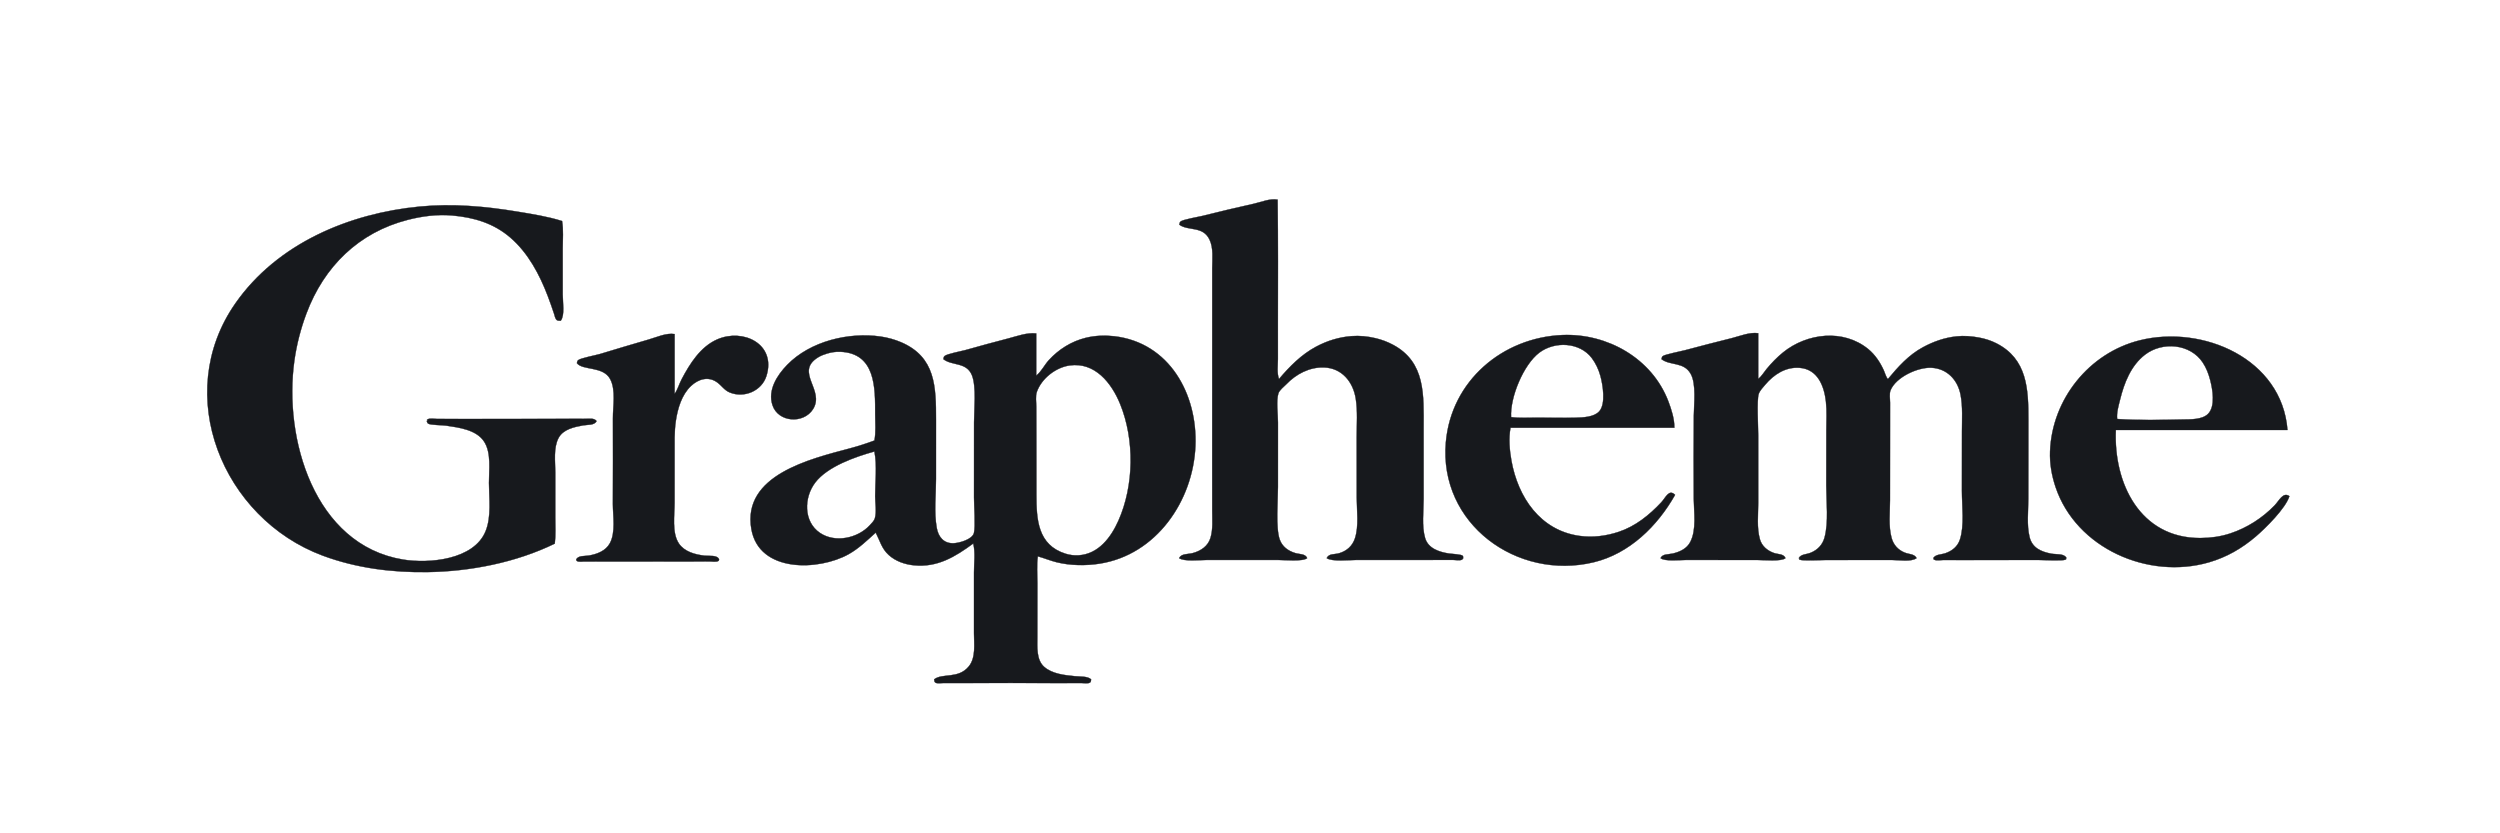
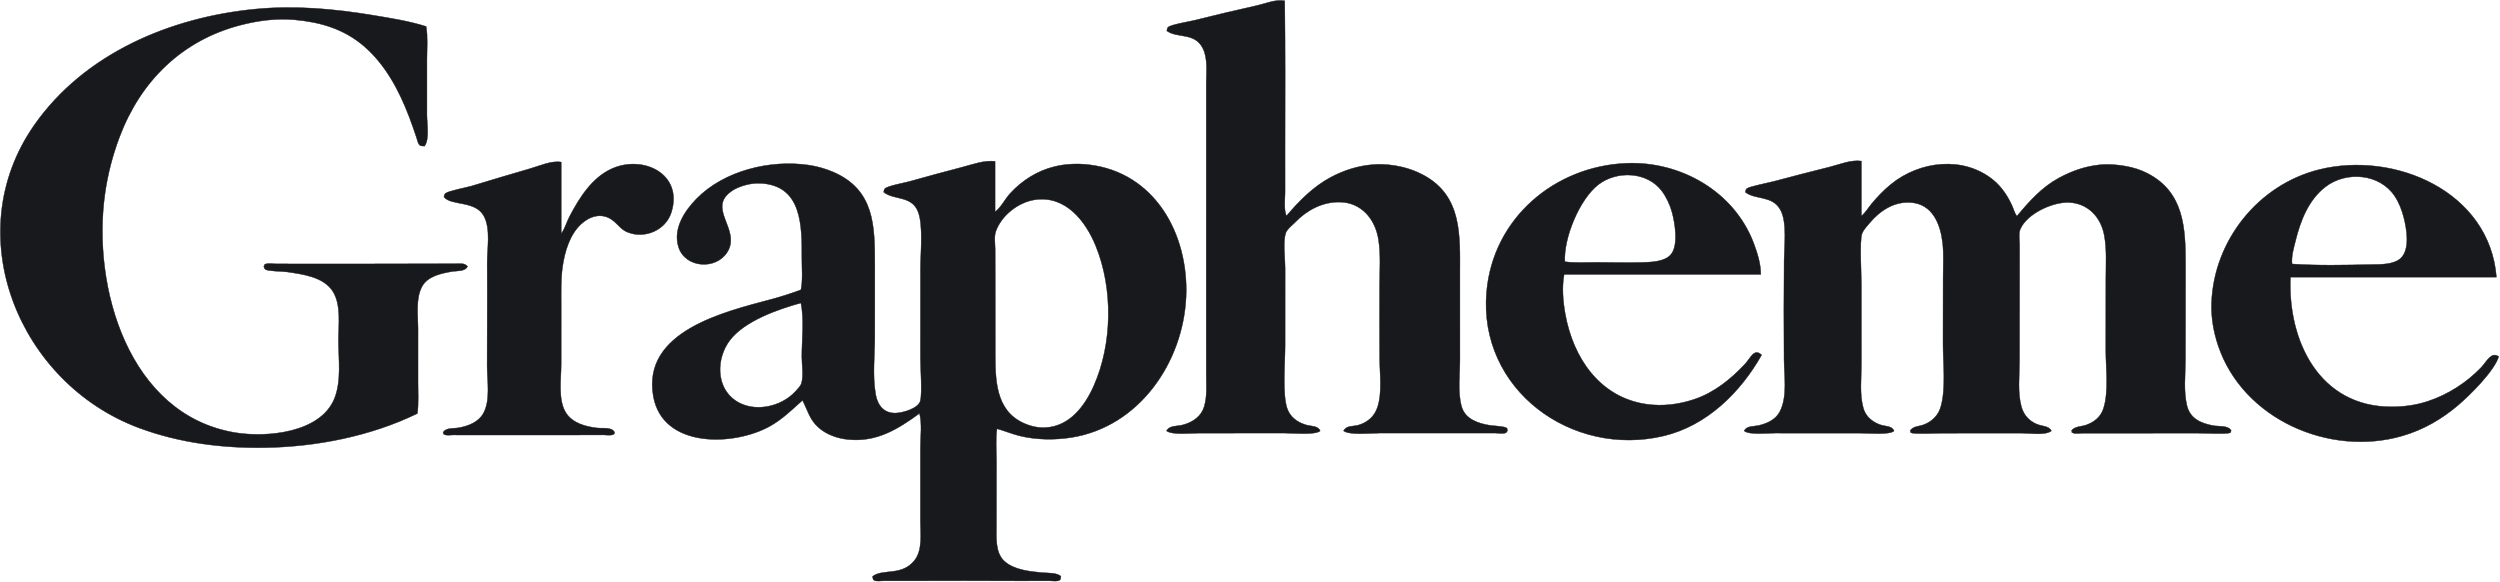
- <svg xmlns="http://www.w3.org/2000/svg" viewBox="0 0 1897 632" width="1897" height="632" role="img" aria-label="Grapheme">
+ <svg xmlns="http://www.w3.org/2000/svg" viewBox="157 151 1581 368" width="1581" height="368" role="img" aria-label="Grapheme">
  <path d="M969.46 151.5C969.84 182.82 969.72 214.17 969.66 245.5C969.64 254.5 969.72 263.5 969.67 272.5C969.64 277.36 968.81 283.15 970.5 287.61C978.54 278.1 987.51 269 998.6 263.09C1007.05 258.59 1015.93 255.82 1025.5 255.07C1031.64 254.59 1037.77 255.22 1043.75 256.63C1048.38 257.73 1052.72 259.33 1056.92 261.57C1081.87 274.81 1080.27 299.97 1080.24 324.5C1080.22 342.5 1080.22 360.5 1080.25 378.5C1080.26 388 1078.71 399.01 1081.36 408.23C1083.66 416.2 1092.15 418.91 1099.5 420.01C1101.39 420.29 1109.05 420.63 1109.9 421.74C1110.63 422.71 1109.84 422.41 1110.35 423.5C1109.92 423.81 1109.79 424.47 1109.32 424.69C1107.62 425.52 1104.36 424.87 1102.5 424.86C1097.17 424.84 1091.83 424.89 1086.5 424.88C1067.5 424.87 1048.5 424.84 1029.5 424.88C1023.87 424.89 1010.76 426.37 1006.69 423.5C1008.53 419.8 1012.46 420.93 1016.34 419.74C1022.06 417.99 1026.23 414.23 1028.12 408.54C1031.22 399.23 1029.51 387.21 1029.48 377.5C1029.42 362.17 1029.39 346.83 1029.45 331.5C1029.48 321.96 1030.24 312 1028.75 302.54C1026.74 289.74 1018.21 279.2 1004.5 278.81C993.57 278.51 983.47 283.84 976.07 291.57C974.2 293.53 970.86 295.93 970.02 298.58C968.3 304.04 969.71 314.51 969.71 320.5C969.71 336.83 969.68 353.17 969.7 369.5C969.71 379.6 967.89 400.72 971.07 409.46C973.02 414.83 977.42 418.01 982.75 419.64C986.2 420.7 990.45 420.07 991.88 423.5C988.77 426.27 974.49 424.89 969.5 424.88C951.5 424.88 933.5 424.87 915.5 424.9C910.22 424.91 898.5 426.26 894.71 423.5C896.48 419.91 901.41 420.69 905.25 419.64C911.33 417.97 916.66 414.37 918.54 408.1C920.52 401.46 919.82 394.33 919.84 387.5C919.88 376.17 919.83 364.83 919.82 353.5C919.79 316.5 919.84 279.5 919.84 242.5C919.84 229.5 919.78 216.5 919.84 203.5C919.87 196.57 920.89 188.19 917.76 181.74C912.67 171.24 901.64 175.47 894.88 170.5C895.24 169.51 894.9 168.98 895.73 168.17C897.35 166.58 909.57 164.55 912.45 163.83C925.35 160.61 938.3 157.49 951.29 154.63C957.1 153.35 963.65 150.43 969.46 151.5ZM426.5 167.73C427.62 174.43 427 181.68 426.98 188.5C426.95 200.17 427.01 211.83 426.98 223.5C426.97 229.14 428.72 239.06 425.5 243.38C424.52 243.24 423.6 243.5 422.68 242.98C421.31 242.19 420.88 239.46 420.43 238.09C418.95 233.62 417.38 229.15 415.7 224.74C409.46 208.34 400.73 191.88 387.25 180.27C374.51 169.3 359.52 164.93 343.03 163.49C331.78 162.51 320.34 164.01 309.44 166.8C272.25 176.31 245.85 202.2 232.48 237.96C228.15 249.54 225.09 261.42 223.37 273.65C215.08 332.51 238.28 413.43 305.76 424.59C325.43 427.84 359.68 424.89 368.5 403.02C372.99 391.88 371.08 378.24 371.03 366.5C370.99 356.78 372.96 343.77 367.38 335.13C361.51 326.05 348.26 324.41 338.5 322.96C335.63 322.54 326.83 322.6 324.96 321.46C324.01 320.88 324.3 320.36 323.79 319.5C325.46 317.97 322.72 319.3 324.67 318.13C326.22 317.2 329.73 317.87 331.5 317.87C337.83 317.87 344.17 317.9 350.5 317.92C374.83 318.01 399.17 317.82 423.5 317.83C430.5 317.84 437.5 317.76 444.5 317.78C447.71 317.79 450.75 317.11 452.68 319.5C451.05 322.89 446.04 322.13 442.46 322.77C435.72 323.99 427.32 325.71 423.82 332.34C419.83 339.91 421.33 350.29 421.36 358.5C421.41 369.83 421.36 381.17 421.35 392.5C421.34 399.12 421.79 405.95 420.96 412.5C391.55 426.82 357.03 433.59 324.5 434.1C297.46 434.52 270.29 431.06 244.85 421.59C168.98 393.34 130.23 299.46 178.63 230.16C210.3 184.81 264.81 161.89 318.5 156.74C343.41 154.35 368.13 156.53 392.72 160.61C403.97 162.47 415.62 164.28 426.5 167.73ZM1334.13 252.86C1334.13 264.43 1334.13 276.01 1334.13 287.58C1336.66 285.59 1338.39 282.53 1340.5 279.98C1344.29 275.41 1348.33 271.2 1352.95 267.45C1371.11 252.71 1398.77 249.45 1417.63 264.89C1422.85 269.16 1426.67 274.97 1429.44 281.07C1430.48 283.36 1430.96 285.76 1432.5 287.69C1440.25 278.38 1448.23 269.4 1459.05 263.54C1467.09 259.19 1475.38 256.25 1484.52 255.26C1490.22 254.64 1495.86 255.11 1501.49 256.12C1506.16 256.96 1510.71 258.39 1514.93 260.55C1538.26 272.44 1539.18 295.25 1539.14 318.5C1539.12 328.83 1539.14 339.17 1539.12 349.5C1539.11 359.17 1539.1 368.83 1539.08 378.5C1539.07 387.89 1537.78 398.29 1540.03 407.48C1542.04 415.74 1548.77 418.67 1556.5 420.13C1560.38 420.86 1566.44 419.84 1568.06 423.5C1566.58 424.75 1568.89 423.77 1567.24 424.67C1565.31 425.72 1549.78 424.9 1546.5 424.91C1527.5 424.95 1508.5 424.92 1489.5 424.96C1484.5 424.97 1479.5 424.91 1474.5 424.94C1472.7 424.94 1469.36 425.6 1467.74 424.7C1466.04 423.74 1468.43 424.8 1466.93 423.5C1468.98 420.48 1472.85 420.96 1476.32 419.74C1481.36 417.97 1485.4 414.71 1487.14 409.56C1490.71 399.01 1488.69 383.67 1488.7 372.5C1488.71 357.5 1488.73 342.5 1488.74 327.5C1488.74 318.26 1489.42 308.73 1487.69 299.61C1485.54 288.25 1477.41 279.6 1465.5 279.05C1455.29 278.58 1438.78 286.05 1434.58 296.06C1433.46 298.72 1434.18 302.65 1434.19 305.5C1434.2 312.5 1434.19 319.5 1434.18 326.5C1434.16 344.17 1434.16 361.83 1434.13 379.5C1434.11 388.8 1432.85 399.18 1435.35 408.24C1436.79 413.46 1440.25 417.27 1445.23 419.29C1448.68 420.7 1452.61 420.22 1454.31 423.5C1450.22 426.54 1440.87 424.91 1435.5 424.91C1418.83 424.94 1402.17 424.92 1385.5 424.94C1382.4 424.95 1367.57 425.68 1365.73 424.7C1364 423.76 1366.45 424.8 1364.9 423.5C1366.7 420.39 1370.56 420.8 1373.93 419.44C1379.17 417.32 1382.95 413.4 1384.45 407.91C1387.64 396.25 1385.77 380.66 1385.77 368.5C1385.78 354.5 1385.85 340.5 1385.82 326.5C1385.81 319.33 1386.31 311.94 1385.52 304.8C1384.2 292.98 1379.29 280.1 1365.5 279.09C1354.88 278.31 1346.02 284.15 1339.44 291.93C1337.79 293.88 1335.31 296.46 1334.5 298.93C1332.93 303.72 1334.14 324.11 1334.13 330.5C1334.1 347.5 1334.14 364.5 1334.14 381.5C1334.13 390.5 1332.92 400.44 1335.41 409.19C1336.86 414.31 1340.99 417.79 1345.89 419.55C1349.26 420.76 1353.34 420.1 1354.83 423.5C1351.94 426.22 1338.27 424.91 1333.5 424.92C1315.5 424.94 1297.5 424.89 1279.5 424.89C1274.72 424.89 1263.24 426.19 1260.02 423.5C1261.61 420.12 1265.95 420.84 1269.5 419.98C1274.81 418.7 1280.03 416.27 1282.63 411.18C1287.43 401.81 1285.32 388.68 1285.23 378.5C1285.06 357.51 1285.1 336.49 1285.27 315.5C1285.34 306.66 1287.28 291.36 1282.89 283.63C1277.62 274.33 1267.27 277.64 1260.71 272.5C1261.14 271.53 1260.84 271.01 1261.72 270.23C1263.21 268.95 1275.68 266.54 1278.43 265.79C1290.29 262.56 1302.24 259.6 1314.15 256.57C1320.46 254.96 1327.61 251.93 1334.13 252.86ZM511.9 253.5C511.9 268.61 511.9 283.73 511.9 298.84C514.25 295.63 515.33 291.4 517.26 287.74C523.45 276.02 531.43 263.19 544.12 257.59C563.88 248.88 589.1 261 581.6 285.19C578.04 296.69 564.67 302.3 553.7 297.79C549.7 296.15 547.62 292.67 544.29 290.21C537.6 285.26 529.97 287.58 524.35 292.86C517.22 299.56 514.18 310.12 512.8 319.49C511.58 327.76 511.91 336.15 511.89 344.5C511.87 356.83 511.86 369.17 511.88 381.5C511.9 390.76 509.69 404.2 515.1 412.35C519.31 418.69 527.47 420.8 534.55 421.63C538.22 422.06 544.19 420.9 545.69 424.5C544.78 425.5 546.24 424.87 545.14 425.62C543.63 426.65 540.25 426.02 538.5 426.03C532.83 426.04 527.17 426.08 521.5 426.08C500.83 426.05 480.17 426.11 459.5 426.11C454.17 426.11 448.83 426.08 443.5 426.07C441.96 426.07 439.15 426.58 437.8 425.69C436.47 424.81 438.29 425.67 437.16 424.5C439.08 421.29 443.47 422.15 447.07 421.51C453.17 420.43 459.61 418 462.75 412.26C467.27 403.98 465.06 391.57 465.05 382.5C465.04 360.83 465.26 339.16 465.09 317.5C465.01 308.42 467.48 295.85 462.96 287.56C457.56 277.64 442 281.3 437.72 275.5C438.17 274.5 437.82 274.07 438.73 273.28C440.47 271.74 452.24 269.53 455.23 268.63C467.54 264.91 479.86 261.18 492.22 257.63C498.46 255.85 505.49 252.49 511.9 253.5ZM786.29 253.01C786.29 263.67 786.29 274.33 786.29 285C789.99 282.24 792.53 276.91 795.82 273.31C803.3 265.12 812.97 259.03 823.76 256.37C830.81 254.63 838.3 254.31 845.5 255.14C887.48 260.02 908.75 299.23 907.09 338.5C905.33 380.16 877.38 420.95 834.44 427.69C823.9 429.35 812.13 429.19 801.76 426.62C796.91 425.42 792.29 423.46 787.5 422.14C786.54 428.75 787.17 435.8 787.18 442.5C787.19 456.17 787.12 469.83 787.14 483.5C787.15 490.85 786.22 500.68 792.4 506.08C798.46 511.37 807.84 512.33 815.5 513.09C819.42 513.49 825.3 512.98 827.94 515.5C827.68 516.33 828 517.2 827.22 517.83C825.83 518.95 822.18 518.27 820.5 518.29C814.5 518.34 808.5 518.36 802.5 518.33C778.84 518.2 755.16 518.21 731.5 518.3C726.17 518.32 720.83 518.35 715.5 518.31C714.03 518.3 710.94 518.84 709.7 517.91C708.76 517.2 709.15 516.44 708.81 515.5C715.24 510.52 727.14 515.42 735.13 505.66C740.62 498.96 739.07 488.53 739.07 480.5C739.06 465.17 739.12 449.83 739.07 434.5C739.05 427.48 740.22 419.18 738.5 412.41C724.75 422.49 711.34 430.72 693.5 428.95C686.58 428.27 679.6 425.87 674.36 421.12C668.97 416.25 667.68 410.24 664.5 404.15C657.94 410.04 651.76 416.14 643.99 420.49C621.28 433.22 575.92 434.8 570.13 401.47C563.01 360.48 614.89 348.24 644.68 340.29C651.05 338.59 657.33 336.58 663.5 334.28C664.77 327.98 664.07 320.97 664.09 314.5C664.13 294.29 664.52 267.92 637.5 266.92C634.1 266.8 630.92 267.29 627.67 268.24C625.32 268.93 622.78 269.89 620.7 271.19C602.8 282.33 626.04 295.89 616.96 310.41C609.82 321.84 590.45 320.6 586.14 307.39C582.42 295.98 589.67 284.7 597.33 276.84C614.86 258.84 644.08 251.87 668.31 255.39C673.54 256.15 678.9 257.62 683.76 259.7C709.97 270.94 710.25 293.5 710.24 318.5C710.24 333.5 710.22 348.5 710.23 363.5C710.23 375.51 708.67 388.67 710.79 400.52C712 407.35 716.05 412.46 723.5 412.22C727.82 412.08 737.75 409.38 739.02 404.46C740.26 399.66 739.09 383.47 739.09 377.5C739.08 358.5 739.07 339.5 739.11 320.5C739.13 310.87 740.96 293.44 737.56 284.86C733.44 274.47 722.31 277.76 715.82 272.5C716.21 271.49 715.86 271.02 716.72 270.19C718.43 268.53 729.44 266.52 732.31 265.71C743.3 262.6 754.34 259.62 765.38 256.74C772.31 254.93 779.1 252.3 786.29 253.01ZM1270.5 324.54C1229.06 324.54 1187.61 324.54 1146.17 324.54C1144.67 332.58 1145.43 341.49 1146.86 349.51C1151.82 377.28 1168.72 402.53 1198.57 406.65C1208.6 408.04 1218.64 406.76 1228.2 403.6C1241.01 399.36 1251.52 390.84 1260.61 381.13C1263.96 377.54 1266.39 370.84 1271.05 375.5C1257.68 399.22 1236.35 420.16 1209.28 426.65C1150.9 440.64 1091.68 397.29 1097.12 335.5C1101.2 289.03 1140.08 256.12 1185.5 254.24C1219.66 252.82 1253.54 271.98 1265.94 304.53C1268.29 310.71 1270.59 317.95 1270.5 324.54ZM1735.74 326.27C1692.33 326.27 1648.91 326.27 1605.5 326.27C1603.7 366.7 1623.85 408.37 1669.5 408.26C1677.28 408.25 1684.96 407.21 1692.36 404.76C1705.08 400.55 1716.71 393.11 1725.99 383.48C1729.48 379.86 1732.43 373.05 1737.19 376.5C1734.4 385.63 1719.14 400.75 1711.66 407.13C1701.14 416.1 1689.59 422.78 1676.26 426.66C1630.07 440.09 1575.41 416 1559.78 369.63C1556.84 360.89 1555.23 351.75 1555.58 342.5C1557.04 303.08 1585.13 267.83 1623.6 258.25C1671.4 246.34 1731.5 272.1 1735.74 326.27ZM1146.62 316.5C1153.14 317.38 1159.92 316.89 1166.5 316.9C1176.15 316.92 1185.86 317.23 1195.5 316.95C1201.08 316.78 1209.54 316.6 1213.56 312.07C1218.64 306.33 1216.22 291.9 1214.38 285.19C1213.09 280.48 1210.81 275.58 1207.85 271.68C1198.67 259.6 1179.82 258.74 1168.08 267.56C1155.95 276.69 1145.74 301.65 1146.62 316.5ZM1606.5 317.93C1622.99 319.06 1639.97 318.64 1656.5 318.3C1662.28 318.19 1671.1 318.51 1675.51 314.01C1681.19 308.23 1678.92 295.43 1677.12 288.46C1675.9 283.74 1674.15 279.15 1671.44 275.07C1661.92 260.73 1640.82 259.03 1627.67 269.12C1616.96 277.33 1611.8 290.6 1608.7 303.29C1607.53 308.06 1605.97 313.04 1606.5 317.93ZM811.59 277.31C801.1 278.82 790.36 287.14 786.75 297.34C785.6 300.61 786.32 305.07 786.34 308.5C786.37 315.83 786.38 323.17 786.39 330.5C786.4 336.83 786.41 343.17 786.41 349.5C786.4 358.17 786.42 366.83 786.42 375.5C786.43 394.11 787.4 413.5 808.45 420.14C811.72 421.17 815.07 421.59 818.5 421.37C833.53 420.43 842.98 407.82 848.63 395.16C860.55 368.48 861 333.58 849.95 306.52C843.46 290.63 830.79 274.54 811.59 277.31ZM663.5 342.59C649.09 346.58 627.99 353.89 618.62 366.14C609.99 377.42 609.53 395.77 622.17 404.35C633.7 412.17 650.89 408.47 660.02 398.54C661.3 397.15 663.29 395.21 663.83 393.36C665.27 388.43 664.06 381.63 664.07 376.5C664.07 365.58 665.61 353.25 663.5 342.59Z" fill="#17191D" fill-rule="evenodd" stroke="#17191D" stroke-width="0.25" stroke-linejoin="round" />
</svg>
